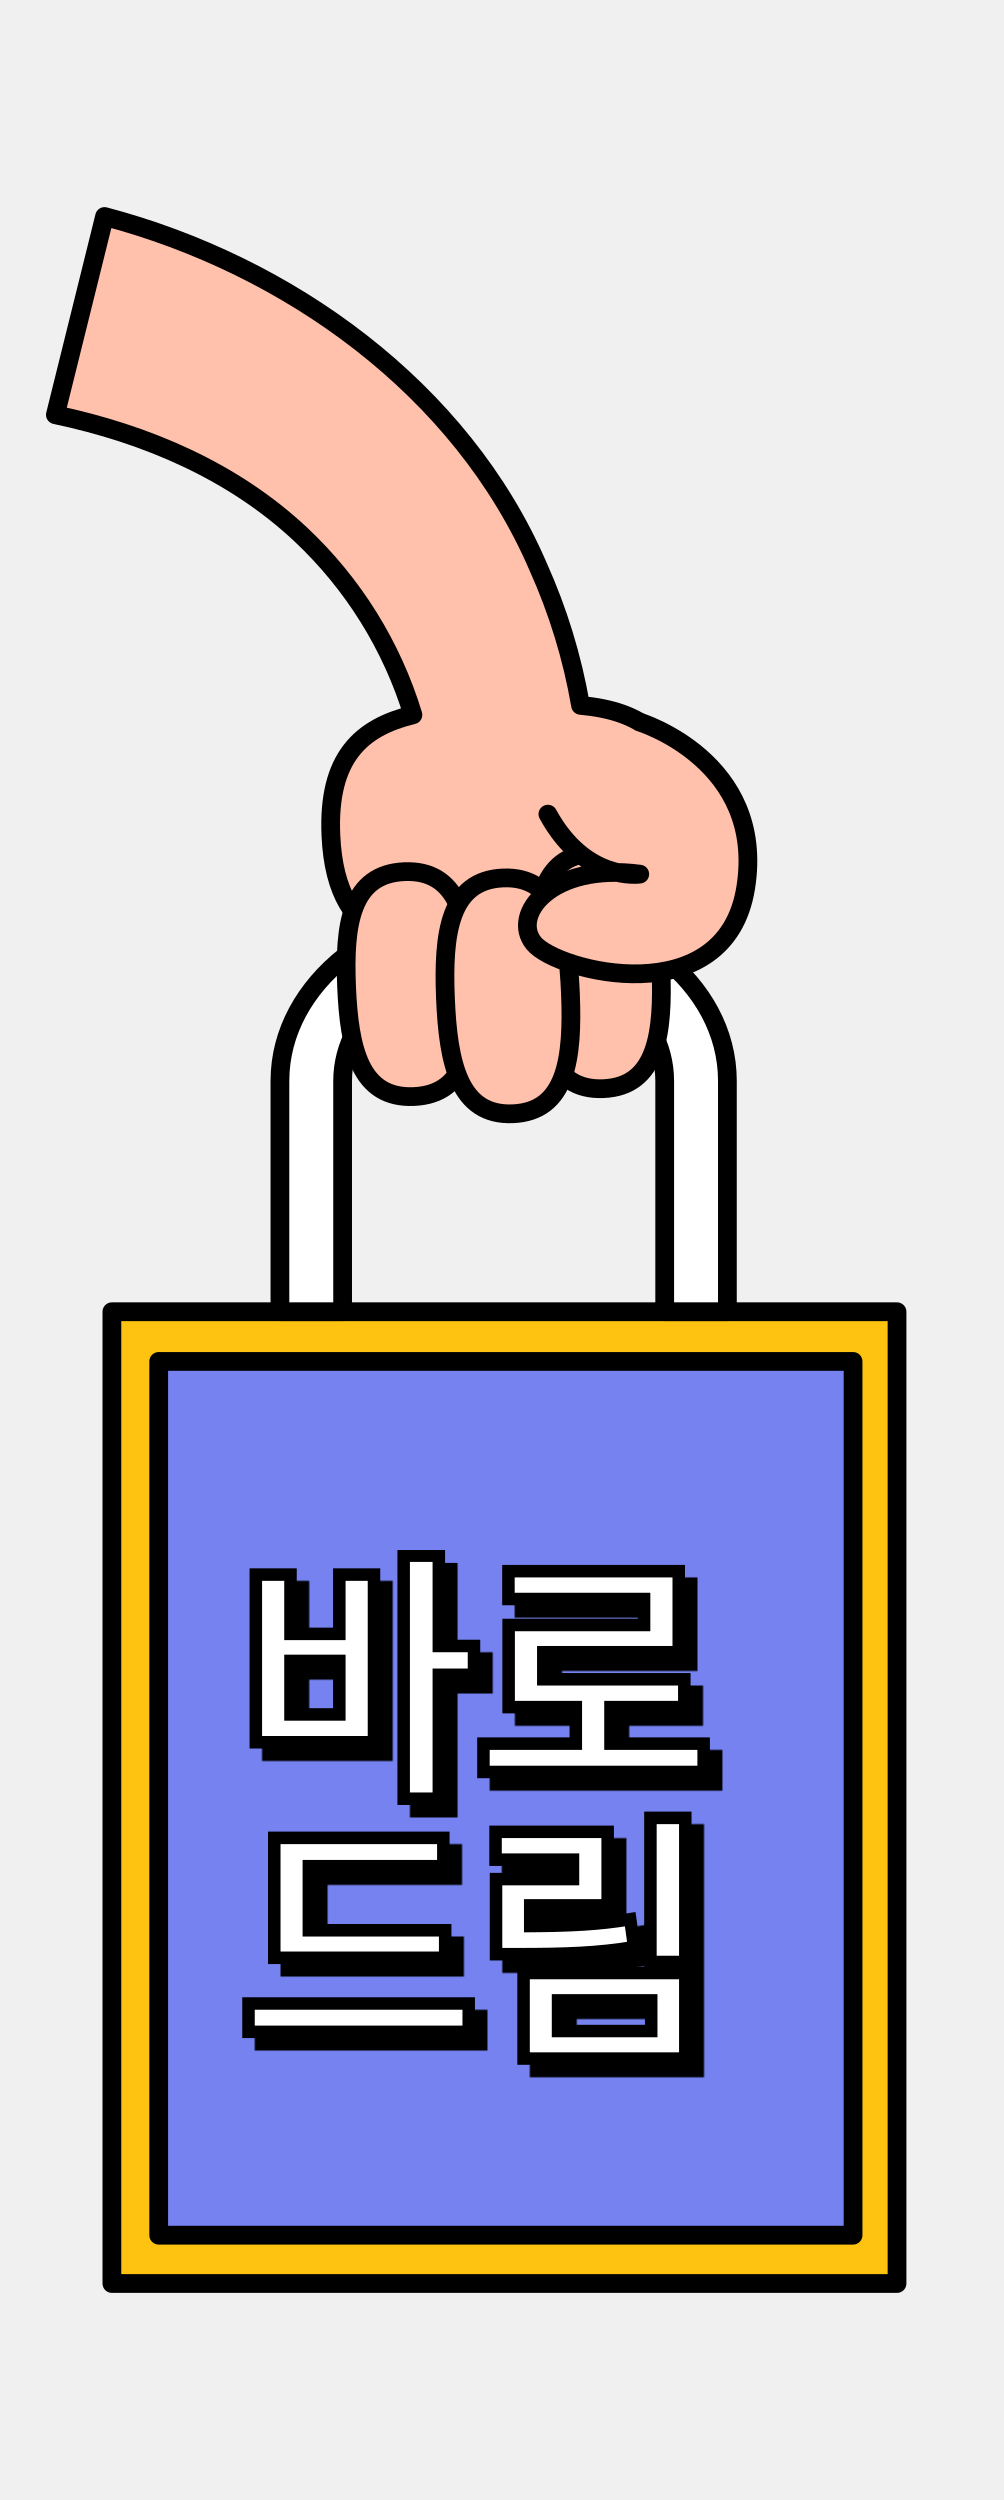
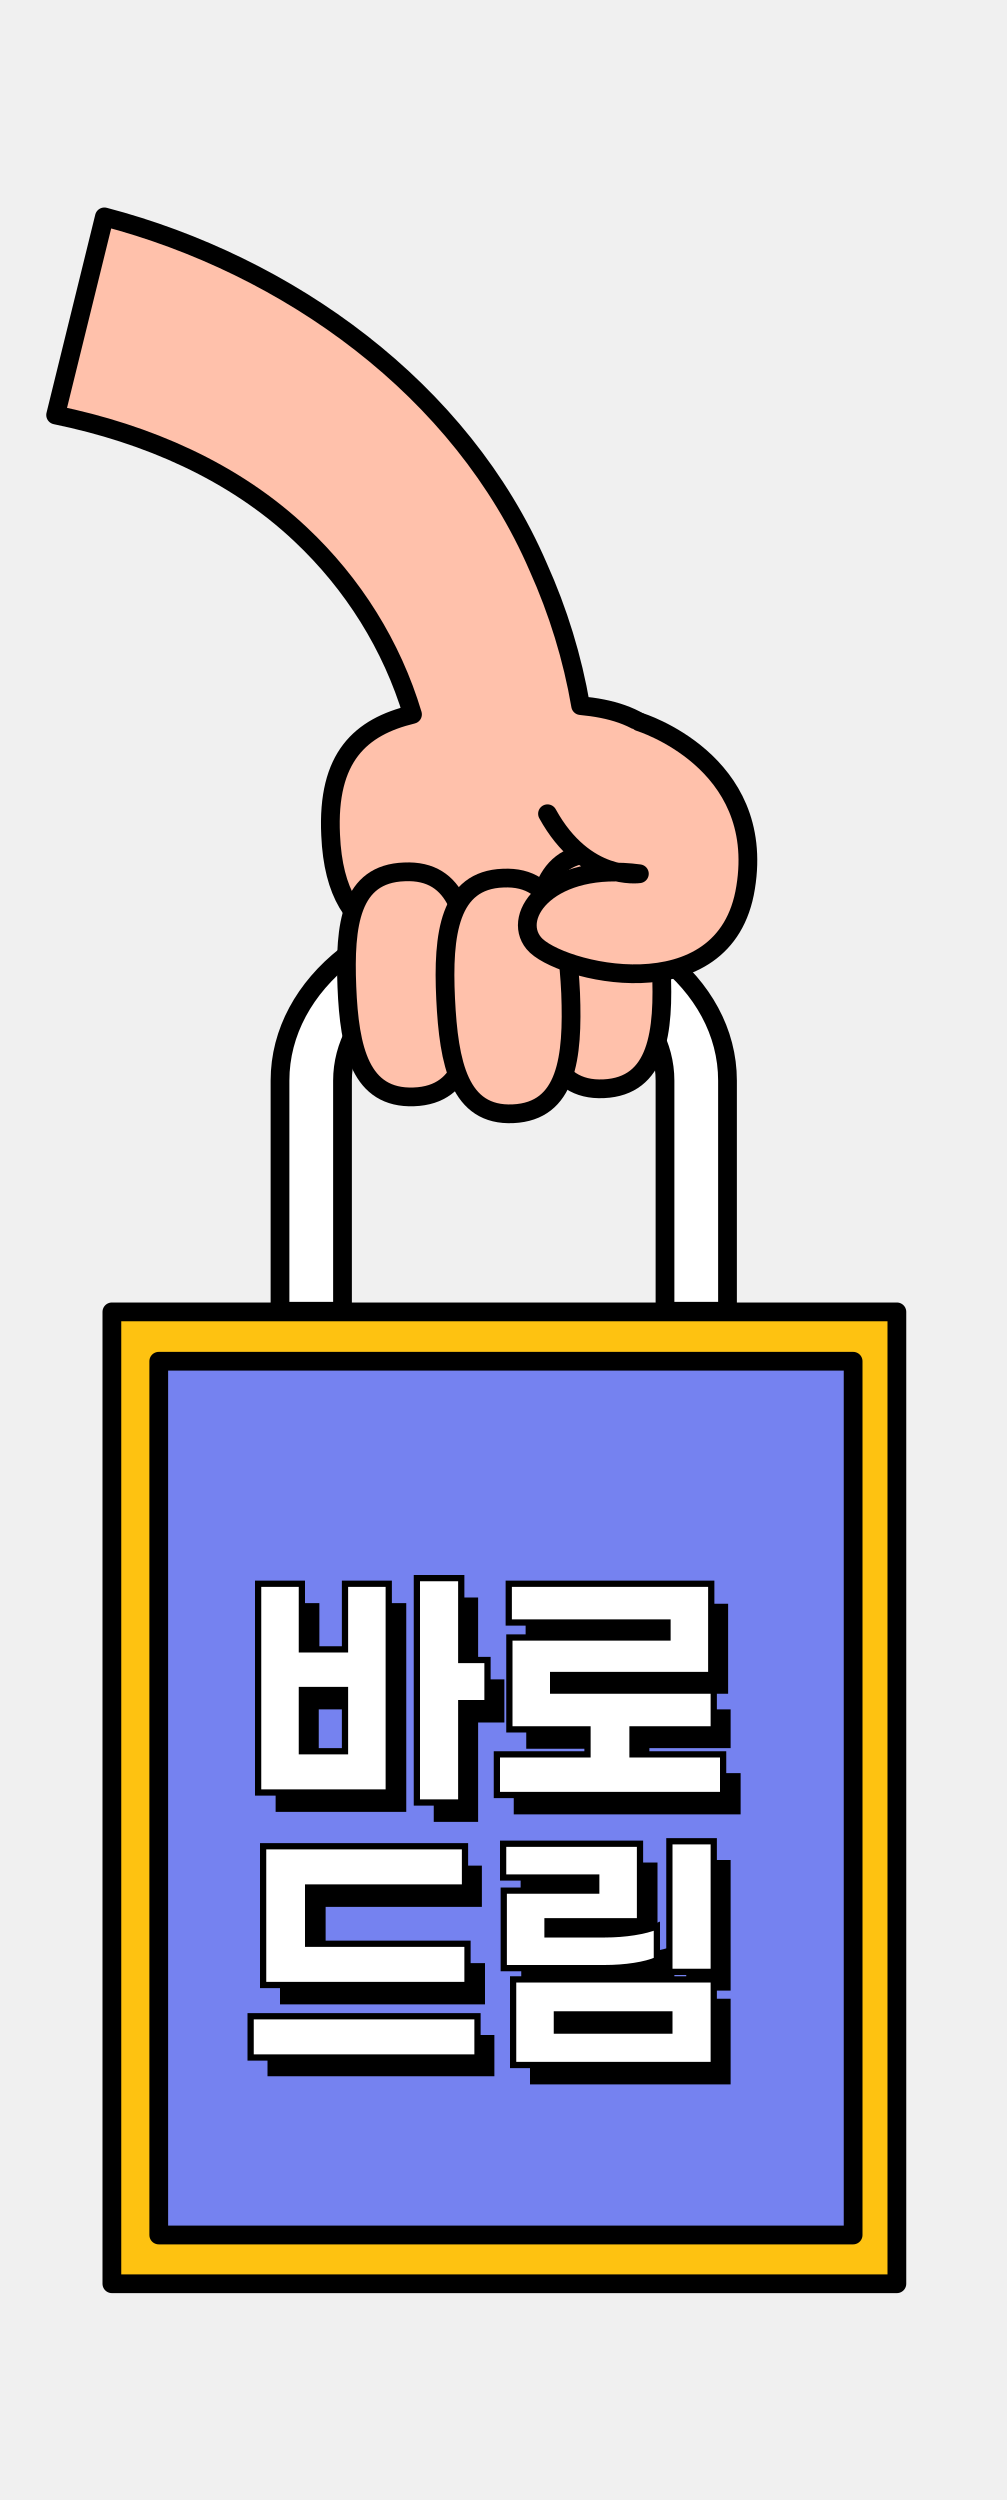
- <svg xmlns="http://www.w3.org/2000/svg" width="160.58" height="400" viewBox="0 0 160.58 333.72">
+ <svg xmlns="http://www.w3.org/2000/svg" version="1.1" x="0px" y="0px" viewBox="0 0 161 400" style="enable-background:new 0 0 161 400;" xml:space="preserve">
  <style type="text/css">
+ .st0{fill:none;stroke:#000000;stroke-width:6;stroke-linecap:round;stroke-linejoin:round;stroke-miterlimit:10;stroke-dasharray:350;stroke-dashoffset:350;}
+ .st1{fill:none;stroke:#000000;stroke-width:3.5;stroke-linecap:round;stroke-linejoin:round;stroke-miterlimit:10;stroke-dasharray:350;stroke-dashoffset:350;}
+ .st2{fill:none;stroke:#000000;stroke-width:3;stroke-linecap:round;stroke-linejoin:round;stroke-miterlimit:10;stroke-dasharray:350;stroke-dashoffset:350;}
+ .st3{fill:#FEC211;}
+ .st4{fill:none;stroke:#000000;stroke-width:3;stroke-linecap:round;stroke-linejoin:round;}
+ .st5{fill:#FFFFFF;}
+ .st6{fill:#FFC1AB;}
+ .st7{fill:#7582F0;}
+ .st8{enable-background:new    ;}
+ .st9{fill:#FFFFFF;stroke:#000000;stroke-miterlimit:10;}
+ 	
.right_spring {stroke-width:3;stroke:#000; }
.left_spring {stroke-width:3;stroke:#000; }
- .stroke{fill:none;stroke:#000;stroke-width:3.5;stroke-linecap:round;stroke-linejoin:round;stroke-miterlimit:10;animation:brush both infinite linear 2.8s;stroke-dasharray:350;stroke-dashoffset:350;}
- .stroke.left{animation-delay: 0.2s}
- .stroke.right{animation-delay: 0.4s}
+ .stroke{fill:none;stroke:#000;stroke-width:3.5;stroke-linecap:round;stroke-linejoin:round;stroke-miterlimit:10;animation:brush both infinite linear 3.8s;stroke-dasharray:350;stroke-dashoffset:350;}
+ .stroke.left{animation-delay: 0.6s}
+ .stroke.left2{animation-delay: 0.4s}
+ 
+ .stroke.right{animation-delay: 0.8s}
+ 	
@keyframes brush {
0% {stroke-dashoffset:350;}
34% {stroke-dashoffset:0;}
100% {stroke-dashoffset:0;}
}
- .box, .text {transform-origin: 50% 50%; transform: translateY(0); animation:box linear both infinite 1.5s;}
+ .box {transform-origin: 50% 50%; transform: translateY(0); animation:box linear both infinite 1.5s;}
@keyframes box {
-   0% {transform: translateY(0)}
-   50% {transform: translateY(20px)}
-   100% {transform: translateY(0)}
+ 0% {transform: translateY(0)}
+ 50% {transform: translateY(20px)}
+ 100% {transform: translateY(0)}
}
</style>
-   <defs>
-     <clipPath id="clip-path">
-       <rect id="사각형_20417" data-name="사각형 20417" width="137.662" height="333.72" fill="none" />
-     </clipPath>
-     <clipPath id="clip-path-2">
-       <rect id="사각형_20421" data-name="사각형 20421" width="39.111" height="25.147" fill="none" />
-     </clipPath>
-     <clipPath id="clip-path-3">
-       <rect id="사각형_20419" data-name="사각형 20419" width="34.361" height="26.381" fill="none" />
-     </clipPath>
-     <clipPath id="clip-path-4">
-       <rect id="사각형_20420" data-name="사각형 20420" width="24.423" height="37.998" fill="none" />
-     </clipPath>
-     <filter id="바로_드림" x="35.924" y="214.92" width="86" height="97" filterUnits="userSpaceOnUse">
-       <feOffset dx="2" dy="2" input="SourceAlpha" />
-       <feGaussianBlur result="blur" />
-       <feFlood />
-       <feComposite operator="in" in2="blur" />
-       <feComposite in="SourceGraphic" />
-     </filter>
-   </defs>
-   <g id="그룹_112427" data-name="그룹 112427" transform="translate(-22)">
-     <g id="그룹_112426" data-name="그룹 112426" transform="translate(15.268)">
-       <g id="그룹_112001" data-name="그룹 112001" transform="translate(14.094)">
-         <g class="box">
-           <rect id="사각형_20413" data-name="사각형 20413" width="125.622" height="155.484" transform="translate(10.54 176.736)" fill="#fec211" />
-           <g id="그룹_112000" data-name="그룹 112000">
-             <g id="그룹_111999" data-name="그룹 111999">
-               <rect id="사각형_20414" data-name="사각형 20414" width="125.622" height="155.484" transform="translate(10.54 176.736)" fill="none" stroke="#000" stroke-linecap="round" stroke-linejoin="round" stroke-width="3" />
-               <path id="패스_38021" data-name="패스 38021" d="M109.021,139.8v36.933H98.99V139.8c0-11.206-11.565-20.332-25.767-20.332S47.457,128.593,47.457,139.8v36.933H37.426V139.8c0-15.6,16.021-28.248,35.8-28.248a41,41,0,0,1,25.322,8.278c6.478,5.111,10.476,12.167,10.476,19.97" fill="#fff" />
-               <path id="패스_38022" data-name="패스 38022" d="M109.021,139.8v36.933H98.99V139.8c0-11.206-11.565-20.332-25.767-20.332S47.457,128.593,47.457,139.8v36.933H37.426V139.8c0-15.6,16.021-28.248,35.8-28.248a41,41,0,0,1,25.322,8.278C105.023,124.94,109.021,132,109.021,139.8Z" fill="none" stroke="#000" stroke-linecap="round" stroke-linejoin="round" stroke-width="3" />
-               <path id="패스_38023" data-name="패스 38023" d="M40.776,52.391a65.986,65.986,0,0,1,17.93,28.842c-8.261,2.007-13.667,6.776-13.126,19.255.815,18.833,13.566,19.044,29.255,18.365s28.372-1.993,27.557-20.825c-.585-13.507-7.325-17.419-16.868-18.31a92.235,92.235,0,0,0-6.782-22.175C66.467,29.011,38.734,9.244,9.368,1.5L1.5,33.221c14.593,3.082,28.493,9.047,39.276,19.17" fill="#ffc1ab" />
-               <path id="패스_38024" data-name="패스 38024" d="M40.776,52.391a65.986,65.986,0,0,1,17.93,28.842c-8.261,2.007-13.667,6.776-13.126,19.255.815,18.833,13.566,19.044,29.255,18.365s28.372-1.993,27.557-20.825c-.585-13.507-7.325-17.419-16.868-18.31a92.235,92.235,0,0,0-6.782-22.175C66.467,29.011,38.734,9.244,9.368,1.5L1.5,33.221C16.093,36.3,29.993,42.268,40.776,52.391Z" fill="none" stroke="#000" stroke-linecap="round" stroke-linejoin="round" stroke-width="3" />
-               <path id="패스_38025" data-name="패스 38025" d="M57.34,106.327c8.575-.357,10.332,7.639,10.746,17.575s-.674,18.05-9.249,18.407-10.332-7.639-10.746-17.575.674-18.05,9.249-18.407" fill="#ffc1ab" />
-               <path id="패스_38026" data-name="패스 38026" d="M57.34,106.327c8.575-.357,10.332,7.639,10.746,17.575s-.674,18.05-9.249,18.407-10.332-7.639-10.746-17.575S48.765,106.684,57.34,106.327Z" fill="none" stroke="#000" stroke-linecap="round" stroke-linejoin="round" stroke-width="3" />
-               <path id="패스_38027" data-name="패스 38027" d="M87.6,103.319c8.575-.357,10.349,8.03,10.782,18.448s-.637,18.923-9.212,19.28-10.349-8.03-10.782-18.448.637-18.923,9.212-19.28" fill="#ffc1ab" />
-               <path id="패스_38028" data-name="패스 38028" d="M87.6,103.319c8.575-.357,10.349,8.03,10.782,18.448s-.637,18.923-9.212,19.28-10.349-8.03-10.782-18.448S79.026,103.676,87.6,103.319Z" fill="none" stroke="#000" stroke-linecap="round" stroke-linejoin="round" stroke-width="3" />
-               <path id="패스_38029" data-name="패스 38029" d="M73.123,107.335c8.575-.357,10.349,8.03,10.782,18.448s-.637,18.923-9.212,19.28-10.349-8.03-10.782-18.448.637-18.923,9.212-19.28" fill="#ffc1ab" />
-               <path id="패스_38030" data-name="패스 38030" d="M73.123,107.335c8.575-.357,10.349,8.03,10.782,18.448s-.637,18.923-9.212,19.28-10.349-8.03-10.782-18.448S64.548,107.692,73.123,107.335Z" fill="none" stroke="#000" stroke-linecap="round" stroke-linejoin="round" stroke-width="3" />
-               <path id="패스_38031" data-name="패스 38031" d="M94.936,82.378s20.252,6.177,17.018,26.5-30.178,13.455-33.9,8.914S80.792,104.84,95,106.721c0,0-8.746,1.308-14.7-9.6" fill="#ffc1ab" />
-               <path id="패스_38032" data-name="패스 38032" d="M94.936,82.378s20.252,6.177,17.018,26.5-30.178,13.455-33.9,8.914S80.792,104.84,95,106.721c0,0-8.746,1.308-14.7-9.6" fill="none" stroke="#000" stroke-linecap="round" stroke-linejoin="round" stroke-width="3" />
-               <rect id="사각형_20415" data-name="사각형 20415" width="111.098" height="139.804" transform="translate(18.031 184.688)" fill="#7582f0" />
-               <rect id="사각형_20416" data-name="사각형 20416" width="111.098" height="139.804" transform="translate(18.031 184.688)" fill="none" stroke="#000" stroke-linecap="round" stroke-linejoin="round" stroke-width="3" />
-             </g>
-           </g>
-         </g>
+   <g id="Layer_1">
+     <g id="그룹_112006">
+       <path id="패스_38036" class="st0 stroke right" d="M127.8,200.2c1.3-4.8,4.7-8.8,9.3-10.8c1.9-0.9,4-1.1,6-0.6c2,0.6,3.4,2.4,3.4,4.6    c-0.2,2-2.7,3.7-4.4,2.6c-1.9-1.1-1.7-3.9-0.7-5.9c2.5-4.6,7.8-7,12.9-5.8" />
+     </g>
+     <g id="그룹_112002">
+       <path class="st1 stroke left" d="M33,181c0,0-3.3-13-14.4-13.5c0,0-3.1,0.4-4.1,2.9s0.6,6.1,4.8,6.1c4.1,0.1,7-5.8,5.1-10.2s-5-6.1-8.7-8    s-10.5-1.8-14.1,0" />
+     </g>
+     <g id="그룹_112004">
+       <path id="패스_38035" class="st2 stroke left2" d="M36.8,161.1c0,0-1.8-14.3-13-21.3" />
+     </g>
+   </g>
+   <g id="Layer_2" class="box">
+     <rect id="사각형_20413" x="17.9" y="209.9" class="st3" width="125.6" height="155.5" />
+     <rect id="사각형_20414" x="17.9" y="209.9" class="st4" width="125.6" height="155.5" />
+     <path id="패스_38021" class="st5" d="M116.4,172.9v36.9h-10v-36.9c0-11.2-11.6-20.3-25.8-20.3s-25.8,9.1-25.8,20.3v36.9h-10   v-36.9c0-15.6,16-28.2,35.8-28.2c9.1-0.1,18,2.8,25.3,8.3C112.4,158.1,116.4,165.1,116.4,172.9" />
+     <path id="패스_38022" class="st4" d="M116.4,172.9v36.9h-10v-36.9c0-11.2-11.6-20.3-25.8-20.3s-25.8,9.1-25.8,20.3v36.9h-10   v-36.9c0-15.6,16-28.2,35.8-28.2c9.1-0.1,18,2.8,25.3,8.3C112.4,158.1,116.4,165.1,116.4,172.9z" />
+     <path id="패스_38023" class="st6" d="M48.1,85.5c8.4,7.9,14.6,17.8,17.9,28.8c-8.3,2-13.7,6.8-13.1,19.3   c0.8,18.8,13.6,19,29.3,18.4s28.4-2,27.6-20.8c-0.6-13.5-7.3-17.4-16.9-18.3c-1.3-7.6-3.6-15.1-6.8-22.2   c-12.3-28.5-40-48.3-69.4-56L8.9,66.4C23.5,69.4,37.4,75.4,48.1,85.5" />
+     <path id="패스_38024" class="st4" d="M48.1,85.5c8.4,7.9,14.6,17.8,17.9,28.8c-8.3,2-13.7,6.8-13.1,19.3   c0.8,18.8,13.6,19,29.3,18.4s28.4-2,27.6-20.8c-0.6-13.5-7.3-17.4-16.9-18.3c-1.3-7.6-3.6-15.1-6.8-22.2   c-12.3-28.5-40-48.3-69.4-56L8.9,66.4C23.5,69.4,37.4,75.4,48.1,85.5z" />
+     <path id="패스_38025" class="st6" d="M64.7,139.5c8.6-0.4,10.3,7.6,10.7,17.6s-0.7,18.1-9.2,18.4s-10.3-7.6-10.7-17.6   S56.1,139.8,64.7,139.5" />
+     <path id="패스_38026" class="st4" d="M64.7,139.5c8.6-0.4,10.3,7.6,10.7,17.6s-0.7,18.1-9.2,18.4s-10.3-7.6-10.7-17.6   S56.1,139.8,64.7,139.5z" />
+     <path id="패스_38027" class="st6" d="M95,136.5c8.6-0.4,10.3,8,10.8,18.4s-0.6,18.9-9.2,19.3s-10.3-8-10.8-18.4   S86.4,136.8,95,136.5" />
+     <path id="패스_38028" class="st4" d="M95,136.5c8.6-0.4,10.3,8,10.8,18.4s-0.6,18.9-9.2,19.3s-10.3-8-10.8-18.4   S86.4,136.8,95,136.5z" />
+     <path id="패스_38029" class="st6" d="M80.5,140.5c8.6-0.4,10.3,8,10.8,18.4c0.4,10.4-0.6,18.9-9.2,19.3s-10.3-8-10.8-18.4   S71.9,140.8,80.5,140.5" />
+     <path id="패스_38030" class="st4" d="M80.5,140.5c8.6-0.4,10.3,8,10.8,18.4c0.4,10.4-0.6,18.9-9.2,19.3s-10.3-8-10.8-18.4   S71.9,140.8,80.5,140.5z" />
+     <path id="패스_38031" class="st6" d="M102.3,115.5c0,0,20.3,6.2,17,26.5c-3.2,20.3-30.2,13.5-33.9,8.9c-3.7-4.5,2.7-13,16.9-11.1   c0,0-8.7,1.3-14.7-9.6" />
+     <path id="패스_38032" class="st4" d="M102.3,115.5c0,0,20.3,6.2,17,26.5c-3.2,20.3-30.2,13.5-33.9,8.9c-3.7-4.5,2.7-13,16.9-11.1   c0,0-8.7,1.3-14.7-9.6" />
+     <rect id="사각형_20415" x="25.4" y="217.8" class="st7" width="111.1" height="139.8" />
+     <rect id="사각형_20416" x="25.4" y="217.8" class="st4" width="111.1" height="139.8" />
+     <g>
+       <g class="st8">
+         <path d="M58,256.5h7v33.4H44.1v-33.4h7V267H58V256.5z M58,283.3v-9.8H51v9.8H58z M80.7,275.6h-4.2v15.9h-7.1v-35.9h7.1v13.1h4.2     V275.6z" />
+         <path d="M118.5,283.8v6.5H82.2v-6.5h14.5v-4H84.2v-14.6h25.3v-2.4H84.1v-6.2h32.4V271H91.2v2.5h25.7v6.2h-13v4H118.5z" />
      </g>
-       <g id="그룹_112007" data-name="그룹 112007" class="right_spring" transform="translate(128.201 146.418)">
-         <g class="stroke right">
-           <g id="그룹_112006" data-name="그룹 112006">
-             <path id="패스_38036" data-name="패스 38036" class="right_spring" d="M1.5,17.7A16.18,16.18,0,0,1,10.8,6.9a8.76,8.76,0,0,1,5.974-.575,4.68,4.68,0,0,1,3.381,4.555c-.189,2.034-2.657,3.654-4.433,2.643-1.9-1.085-1.728-3.948-.718-5.894A11.762,11.762,0,0,1,27.913,1.814" transform="translate(4.849 2.974)" fill="none" stroke="#F4F4F4" stroke-linecap="round" stroke-linejoin="round" stroke-width="1" />
-           </g>
-         </g>
-       </g>
-       <g id="그룹_112003" data-name="그룹 112003" transform="translate(6.732 15)">
-         <g class="stroke left">
-           <g id="그룹_112002" data-name="그룹 112002">
-             <path class="st0" d="M33,132.9c0,0-3.3-13-14.4-13.5c0,0-3.1,0.4-4.1,2.9s0.6,6.1,4.8,6.1c4.1,0.1,7-5.8,5.1-10.2  c-1.9-4.4-5-6.1-8.7-8c-3.7-1.9-10.5-1.8-14.1,0" />
-           </g>
-         </g>
-       </g>
-       <g id="그룹_112005" data-name="그룹 112005" transform="translate(5 10)">
-         <g class="stroke">
-           <g id="그룹_112004" data-name="그룹 112004">
-             <path id="패스_38035" data-name="패스 38035" d="M34.3,111.1c0,0-1.8-14.3-13-21.3" transform="translate(4.192 6.847)" fill="none" stroke="#000" stroke-linecap="round" stroke-linejoin="round" stroke-width="3" />
-           </g>
-         </g>
+       <g class="st8">
+         <path d="M79.1,332.2H42.8v-6.6h36.3V332.2z M77.2,305.1H52.1v9h25.5v6.6H44.8v-22.2h32.3V305.1z" />
+         <path d="M105.2,310.5H90.4v2.1h9.2c3.2,0,6.4-0.5,8.3-1.3v5.4c-1.8,0.8-5,1.3-8.4,1.3H83.4v-12.4h14.8v-2.1H83.3V298h21.9V310.5z      M116.9,333.5H84.8v-13.7h32.1V333.5z M109.8,327.9v-2.6h-18v2.6H109.8z M116.9,318.5h-7.1v-20.9h7.1V318.5z" />
      </g>
    </g>
-     <g class="text">
-       <g transform="matrix(1, 0, 0, 1, 22, 0)" filter="url(#바로_드림)">
-         <text id="바로_드림-2" data-name="바로 드림" transform="translate(77.92 250.92)" fill="#fff" stroke="#000" stroke-width="2" font-size="42" font-weight="700" font-family="GmarketSansBold, Gmarket Sans" letter-spacing="-0.025em">
-           <tspan x="-39.879" y="0">바로</tspan>
-           <tspan x="-39.879" y="42">드림</tspan>
-         </text>
+     <g>
+       <g class="st8">
+         <path class="st9" d="M55.2,253.4h7v33.4H41.3v-33.4h7v10.5h6.9V253.4z M55.2,280.2v-9.8h-6.9v9.8H55.2z M78,272.5h-4.2v15.9h-7.1     v-35.9h7.1v13.1H78V272.5z" />
+         <path class="st9" d="M115.7,280.7v6.5H79.5v-6.5H94v-4H81.5V262h25.3v-2.4H81.4v-6.2h32.4V268H88.5v2.5h25.7v6.2h-13v4H115.7z" />
+       </g>
+       <g class="st8">
+         <path class="st9" d="M76.4,329.2H40.1v-6.6h36.3V329.2z M74.4,302H49.3v9h25.5v6.6H42.1v-22.2h32.3V302z" />
+         <path class="st9" d="M102.4,307.4H87.6v2.1h9.2c3.2,0,6.4-0.5,8.3-1.3v5.4c-1.8,0.8-5,1.3-8.4,1.3H80.6v-12.4h14.8v-2.1H80.5V295     h21.9V307.4z M114.2,330.4H82.1v-13.7h32.1V330.4z M107.1,324.9v-2.6h-18v2.6H107.1z M114.2,315.5h-7.1v-20.9h7.1V315.5z" />
      </g>
    </g>
  </g>
</svg>
